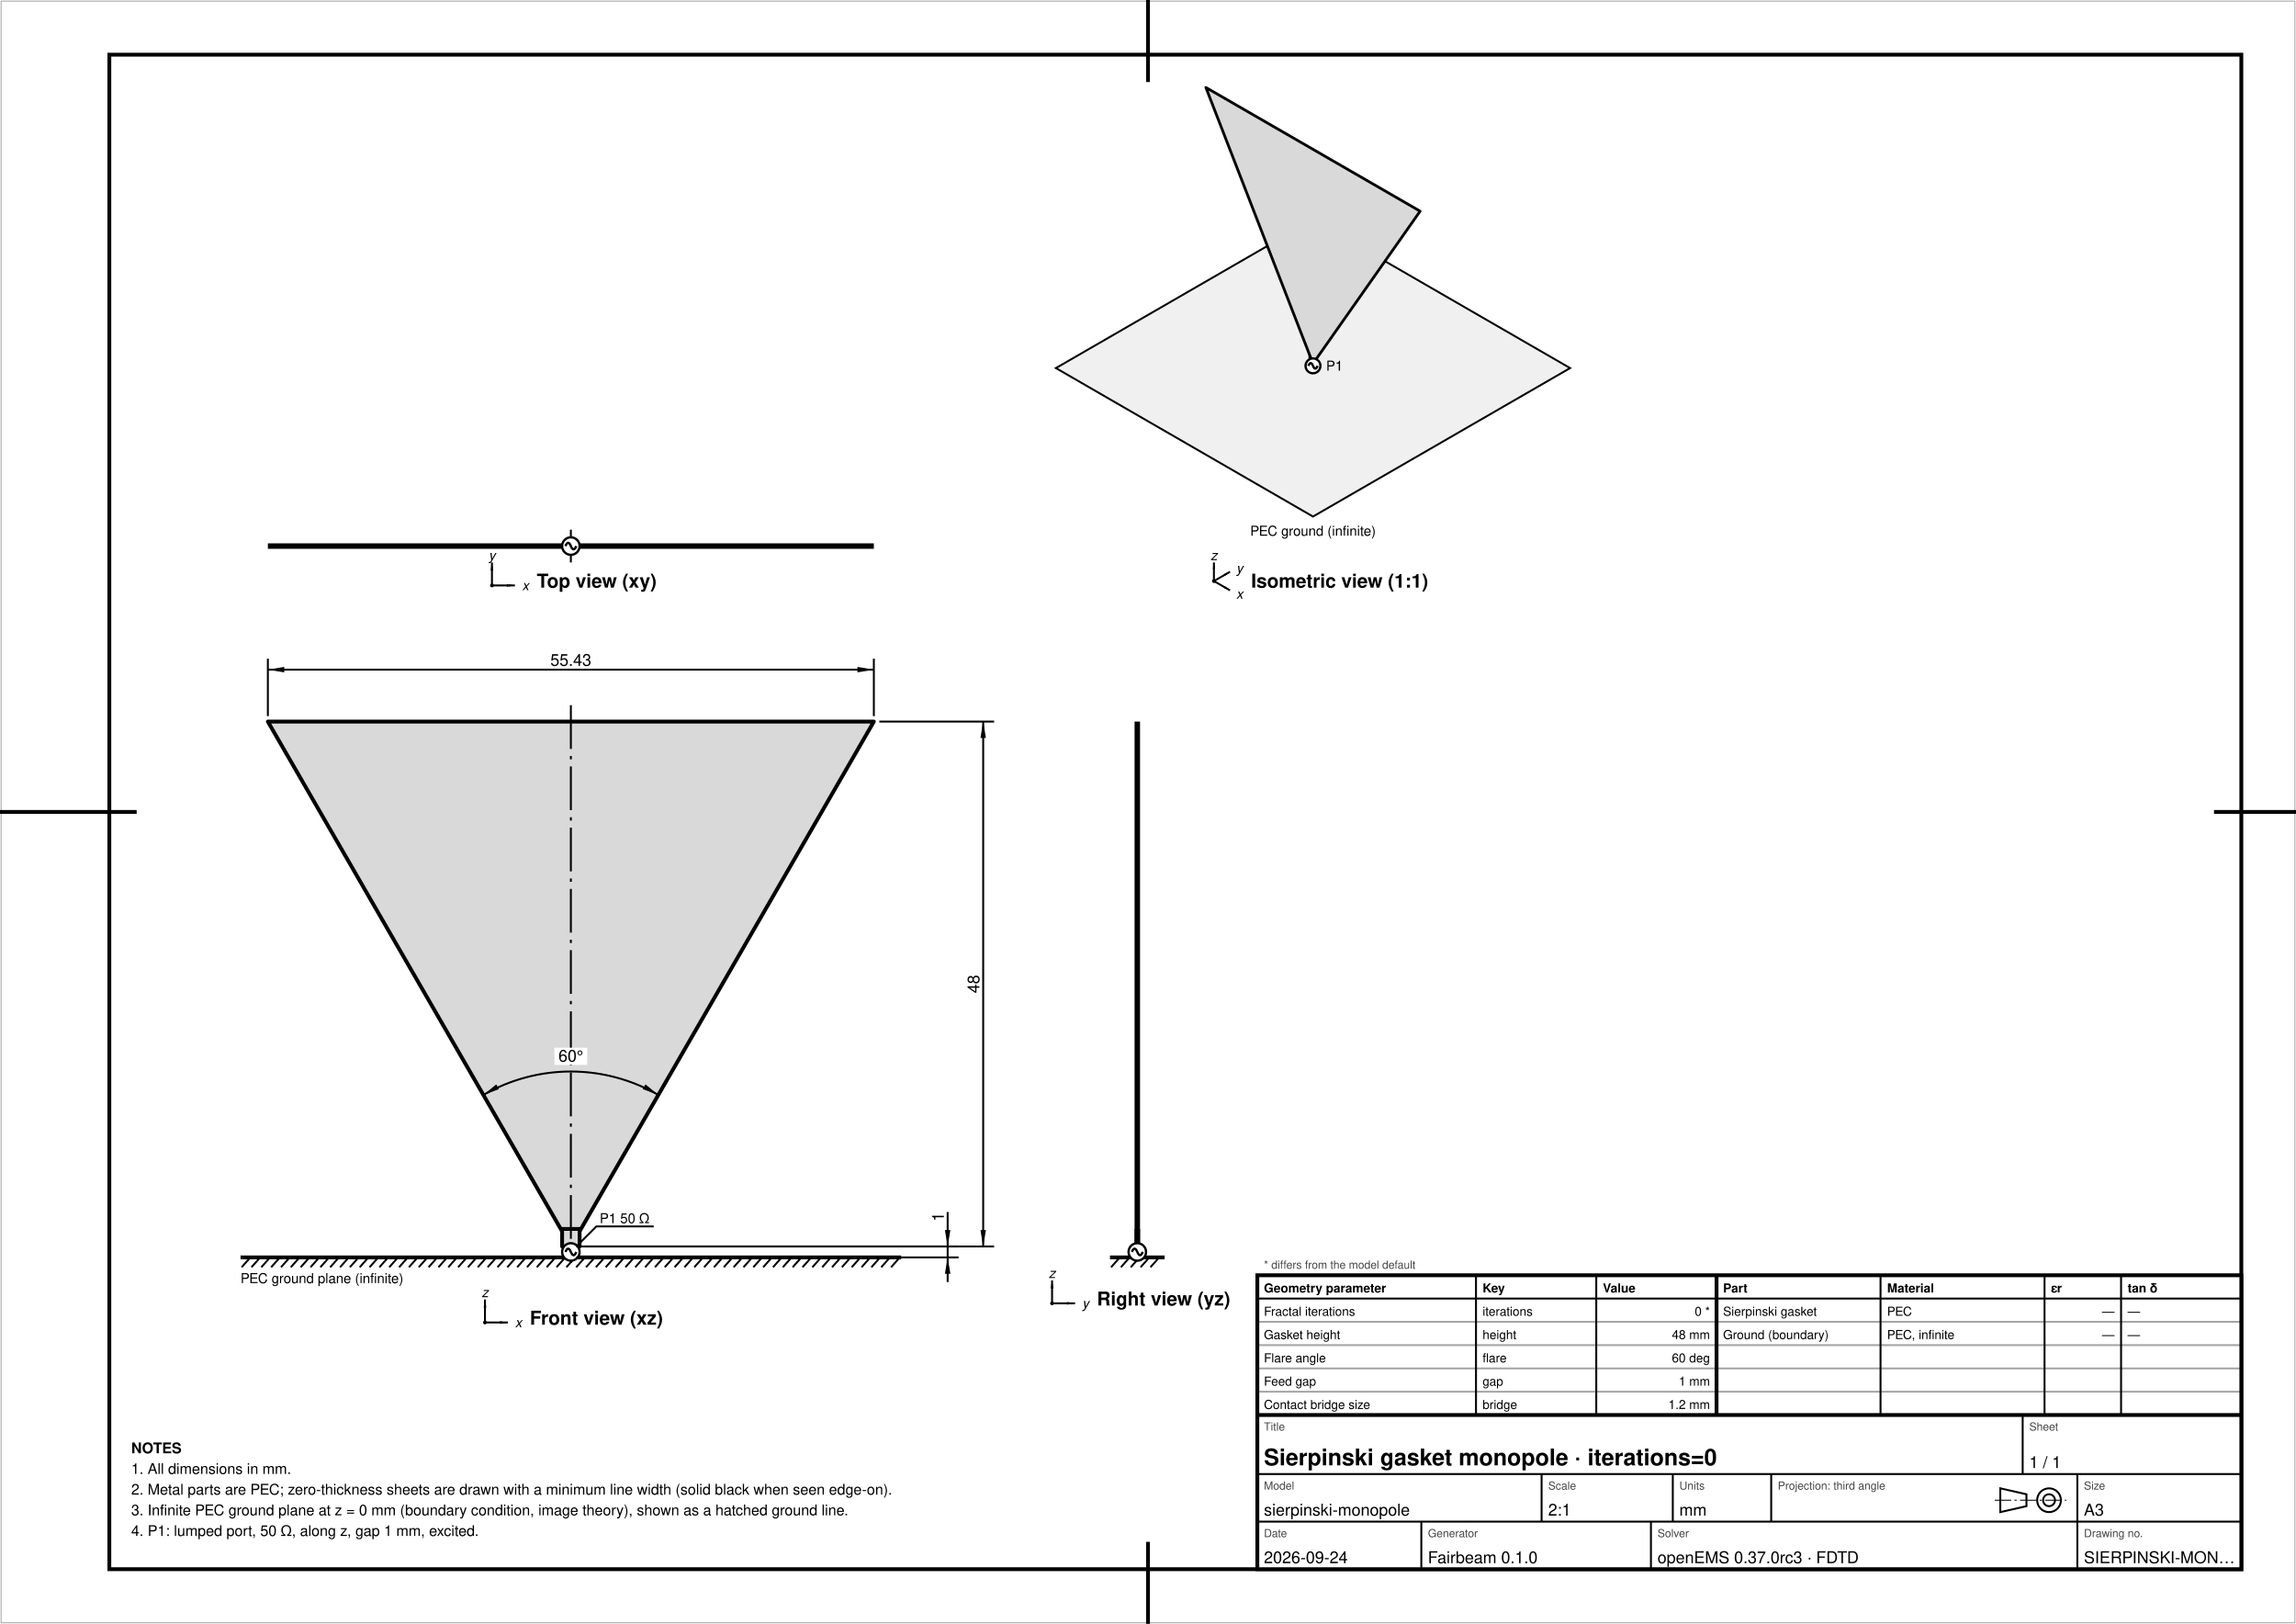
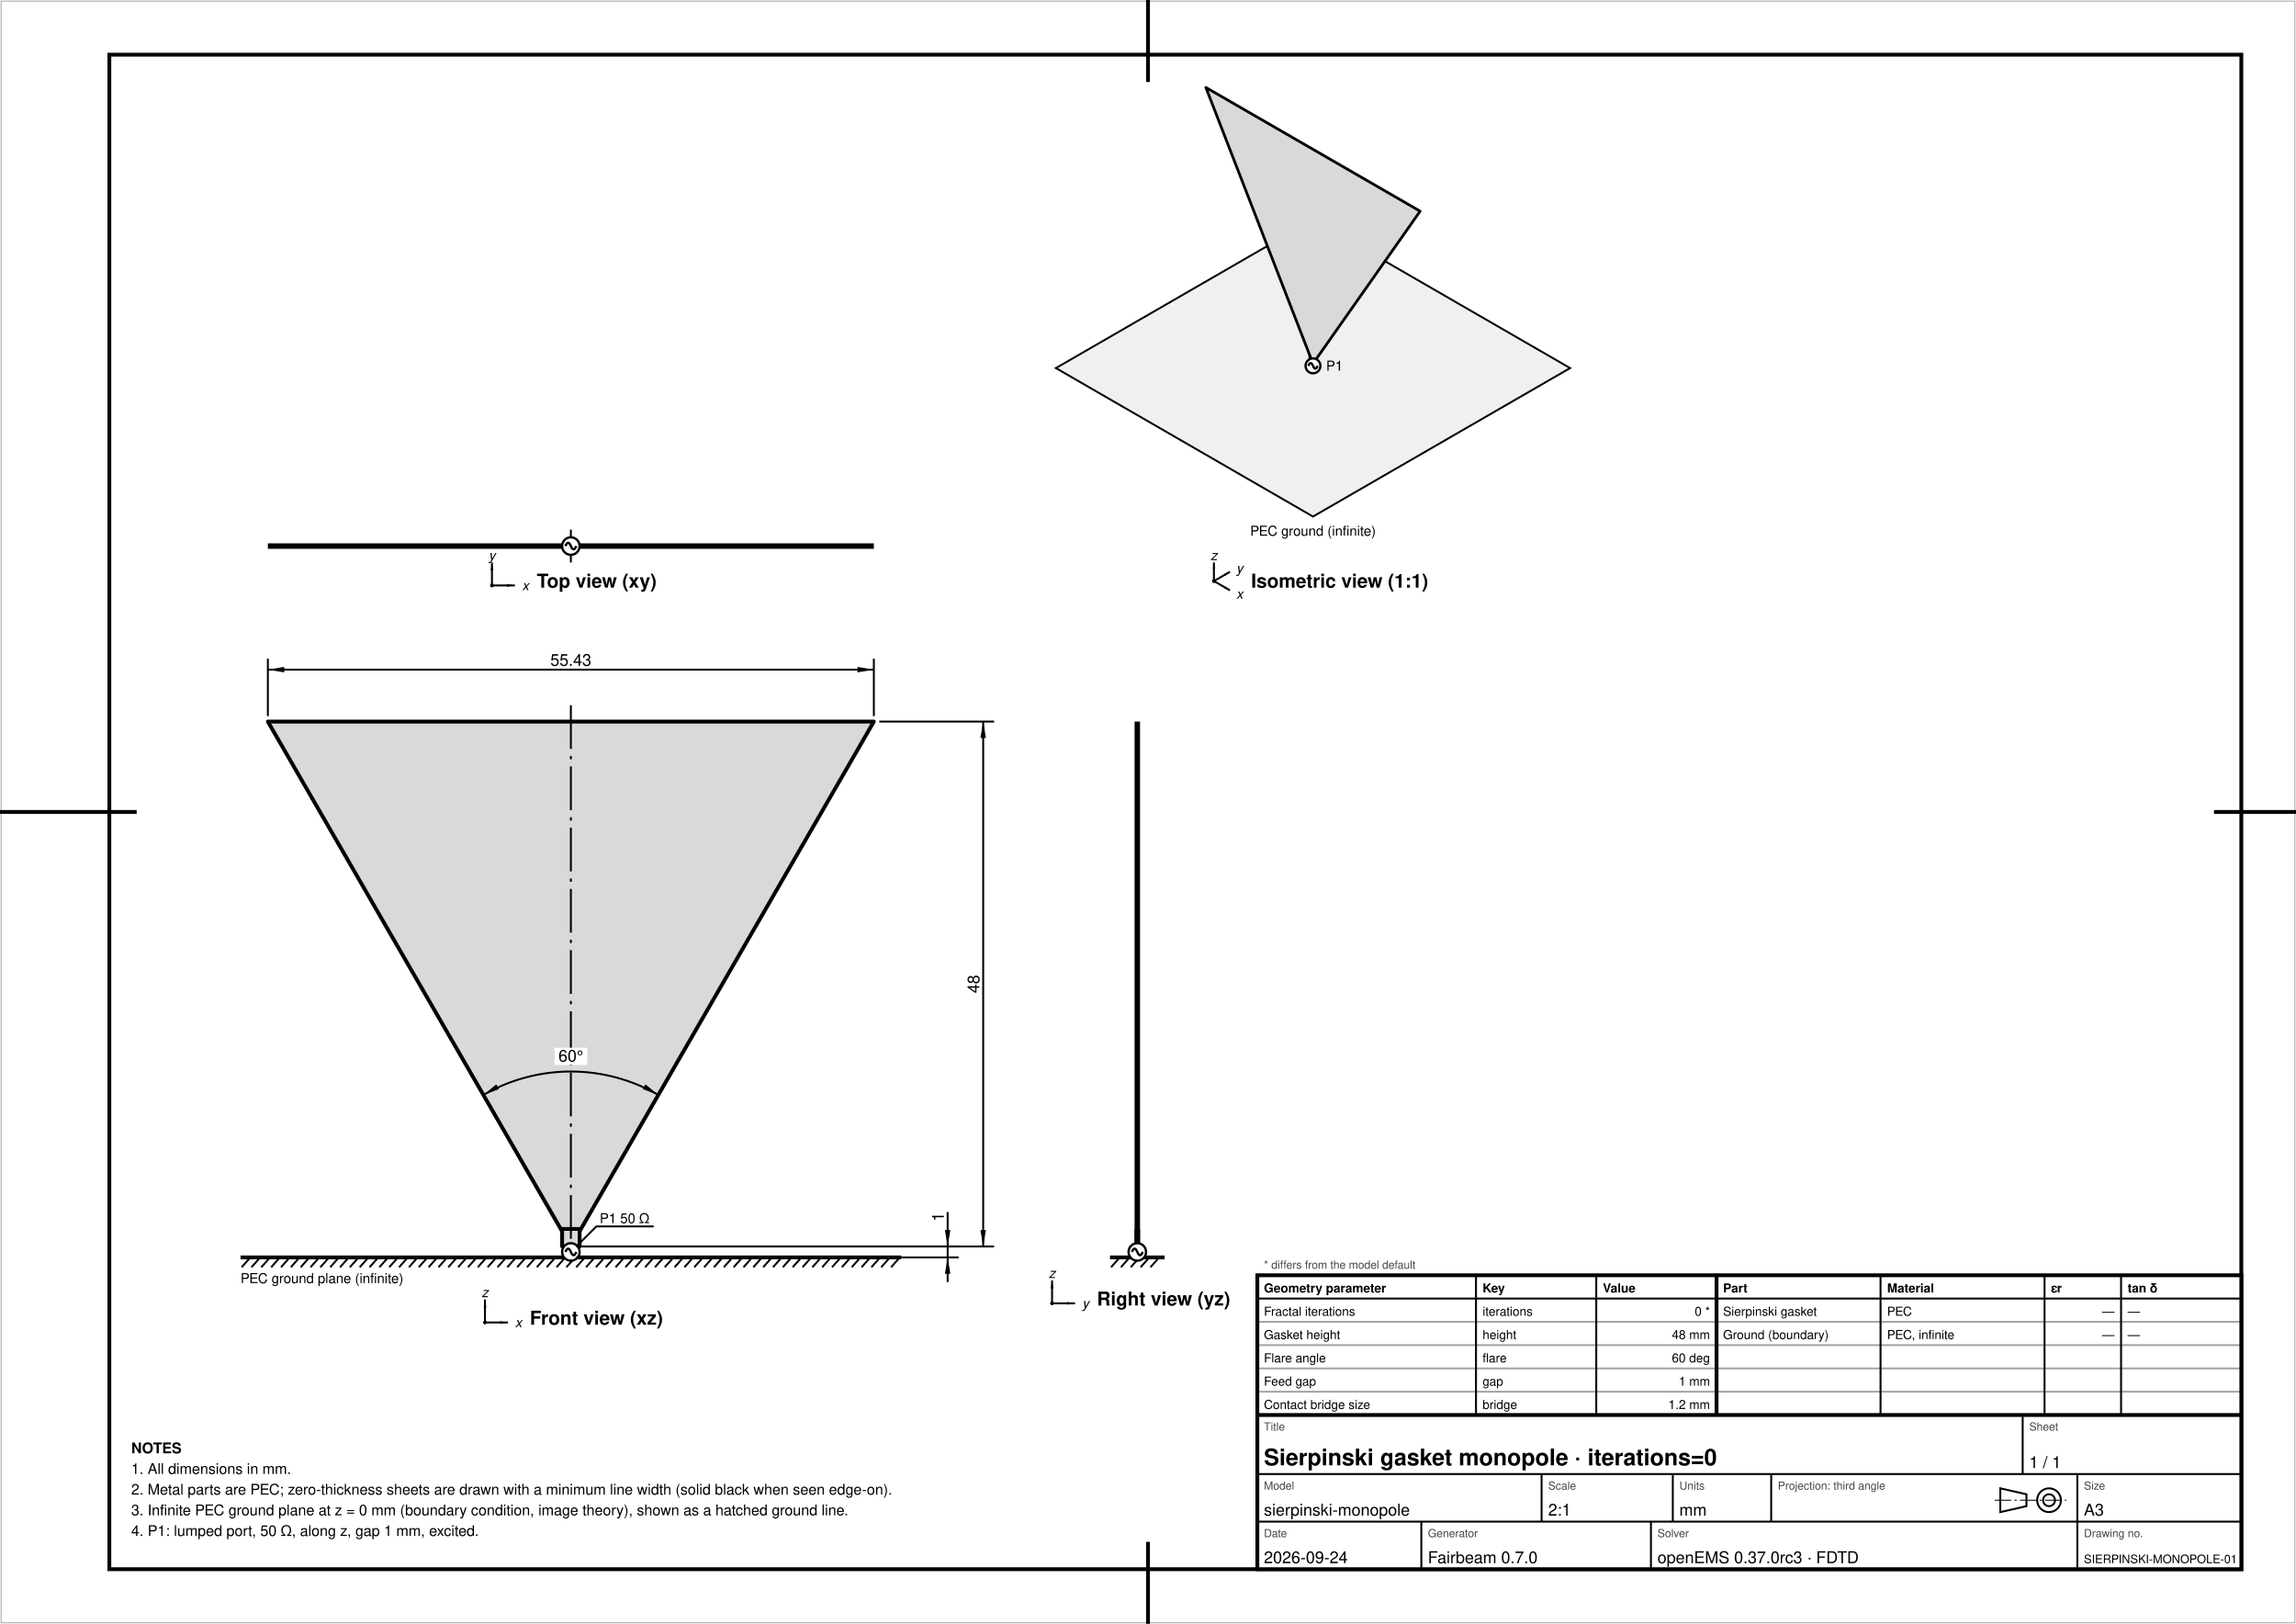
<svg xmlns="http://www.w3.org/2000/svg" version="1.1" width="420mm" height="297mm" viewBox="0 0 420 297" font-family="'IBM Plex Sans', Helvetica, Arial, sans-serif">
  <rect x="0" y="0" width="420" height="297" fill="#fff" stroke="none" />
  <g class="frame">
    <rect x="20" y="10" width="390" height="277" fill="none" stroke="#000" stroke-width="0.7" />
    <g stroke="#000" stroke-width="0.7">
      <line x1="210" y1="0" x2="210" y2="15" />
      <line x1="210" y1="282" x2="210" y2="297" />
      <line x1="0" y1="148.5" x2="25" y2="148.5" />
      <line x1="405" y1="148.5" x2="420" y2="148.5" />
    </g>
    <rect x="0.2" y="0.2" width="419.6" height="296.6" fill="none" stroke="#000" stroke-width="0.175" stroke-opacity="0.35" />
  </g>
  <g transform="translate(48 98.875)">
    <g class="view view-top">
      <g />
      <g fill="none" stroke="#000" stroke-width="0.5" />
      <g stroke-linejoin="round">
        <rect x="54.826" y="0.5" width="3.2" height="1" fill="#000" stroke="none" />
        <rect x="1" y="0.5" width="110.851" height="1" fill="#000" stroke="none" />
      </g>
      <g stroke="#000" stroke-width="0.35" stroke-dasharray="8 1.3 0.6 1.3">
        <line x1="56.426" y1="-2" x2="56.426" y2="4" />
      </g>
      <g class="ports">
        <g>
          <circle cx="56.426" cy="1" r="1.6" fill="#fff" stroke="#000" stroke-width="0.42" />
          <path d="M55.434 1Q55.93 -0.2 56.426 1T57.418 1" fill="none" stroke="#000" stroke-width="0.42" />
        </g>
      </g>
      <g class="triad">
        <circle cx="41.991" cy="8.2" r="0.35" fill="#000" stroke="none" />
        <line x1="41.991" y1="8.2" x2="46.191" y2="8.2" stroke="#000" stroke-width="0.35" />
        <polygon points="46.191,8.2 44.721,8.445 44.721,7.955" fill="#000" stroke="none" />
        <text x="47.491" y="9.075" font-size="2.5" text-anchor="start" font-style="italic">x</text>
        <line x1="41.991" y1="8.2" x2="41.991" y2="4" stroke="#000" stroke-width="0.35" />
        <polygon points="41.991,4 42.236,5.47 41.746,5.47" fill="#000" stroke="none" />
        <text x="41.991" y="3.575" font-size="2.5" text-anchor="middle" font-style="italic">y</text>
      </g>
      <text x="50.191" y="8.6" font-size="3.5" font-weight="600">Top view (xy)</text>
    </g>
  </g>
  <g transform="translate(192.151 15)">
    <g class="view view-iso">
      <polygon points="1,52.322 48.03,79.475 95.06,52.322 48.03,25.169" fill="#f0f0f0" stroke="#000" stroke-width="0.35" />
      <text x="48.03" y="82.975" font-size="2.5" fill="#000" text-anchor="middle">PEC ground (infinite)</text>
      <polygon points="47.465,51.179 48.596,51.832 48.596,50.526 47.465,49.873" fill="#d9d9d9" stroke="#000" stroke-width="0.5" stroke-linejoin="round" />
      <polygon points="48.03,51.506 28.434,1 67.626,23.627" fill="#d9d9d9" stroke="#000" stroke-width="0.5" stroke-linejoin="round" />
      <line x1="48.03" y1="52.322" x2="48.03" y2="51.506" stroke="#000" stroke-width="0.35" />
      <g>
        <circle cx="48.03" cy="51.914" r="1.36" fill="#fff" stroke="#000" stroke-width="0.42" />
        <path d="M47.187 51.914Q47.609 50.894 48.03 51.914T48.873 51.914" fill="none" stroke="#000" stroke-width="0.42" />
      </g>
      <text x="50.43" y="52.789" font-size="2.5">P1</text>
      <g class="triad">
        <circle cx="29.906" cy="91.275" r="0.35" fill="#000" stroke="none" />
        <line x1="29.906" y1="91.275" x2="32.851" y2="92.975" stroke="#000" stroke-width="0.35" />
        <polygon points="32.851,92.975 31.721,92.552 31.919,92.208" fill="#000" stroke="none" />
        <text x="33.977" y="94.5" font-size="2.5" text-anchor="start" font-style="italic">x</text>
        <line x1="29.906" y1="91.275" x2="32.851" y2="89.575" stroke="#000" stroke-width="0.35" />
        <polygon points="32.851,89.575 31.919,90.342 31.721,89.998" fill="#000" stroke="none" />
        <text x="33.977" y="89.8" font-size="2.5" text-anchor="start" font-style="italic">y</text>
        <line x1="29.906" y1="91.275" x2="29.906" y2="87.875" stroke="#000" stroke-width="0.35" />
        <polygon points="29.906,87.875 30.105,89.065 29.708,89.065" fill="#000" stroke="none" />
        <text x="29.906" y="87.45" font-size="2.5" text-anchor="middle" font-style="italic">z</text>
      </g>
      <text x="36.706" y="92.475" font-size="3.5" font-weight="600">Isometric view (1:1)</text>
    </g>
  </g>
  <g transform="translate(48 130.975)">
    <g class="view view-front">
      <g />
      <g fill="none" stroke="#000" stroke-width="0.5" />
      <g stroke-linejoin="round">
        <polygon points="56.426,97 1,1 111.851,1" fill="#d9d9d9" stroke="#000" stroke-width="0.7" />
        <polygon points="54.826,97 58.026,97 58.026,93.8 54.826,93.8" fill="#d9d9d9" stroke="#000" stroke-width="0.7" />
      </g>
      <g stroke="#000" stroke-width="0.35" stroke-dasharray="8 1.3 0.6 1.3">
        <line x1="56.426" y1="-2" x2="56.426" y2="100" />
      </g>
      <g class="ground">
        <line x1="-4" y1="99" x2="116.851" y2="99" stroke="#000" stroke-width="0.7" />
        <path d="M-2.2 99L-3.8 100.8M-0.4 99L-2 100.8M1.4 99L-0.2 100.8M3.2 99L1.6 100.8M5 99L3.4 100.8M6.8 99L5.2 100.8M8.6 99L7 100.8M10.4 99L8.8 100.8M12.2 99L10.6 100.8M14 99L12.4 100.8M15.8 99L14.2 100.8M17.6 99L16 100.8M19.4 99L17.8 100.8M21.2 99L19.6 100.8M23 99L21.4 100.8M24.8 99L23.2 100.8M26.6 99L25 100.8M28.4 99L26.8 100.8M30.2 99L28.6 100.8M32 99L30.4 100.8M33.8 99L32.2 100.8M35.6 99L34 100.8M37.4 99L35.8 100.8M39.2 99L37.6 100.8M41 99L39.4 100.8M42.8 99L41.2 100.8M44.6 99L43 100.8M46.4 99L44.8 100.8M48.2 99L46.6 100.8M50 99L48.4 100.8M51.8 99L50.2 100.8M53.6 99L52 100.8M55.4 99L53.8 100.8M57.2 99L55.6 100.8M59 99L57.4 100.8M60.8 99L59.2 100.8M62.6 99L61 100.8M64.4 99L62.8 100.8M66.2 99L64.6 100.8M68 99L66.4 100.8M69.8 99L68.2 100.8M71.6 99L70 100.8M73.4 99L71.8 100.8M75.2 99L73.6 100.8M77 99L75.4 100.8M78.8 99L77.2 100.8M80.6 99L79 100.8M82.4 99L80.8 100.8M84.2 99L82.6 100.8M86 99L84.4 100.8M87.8 99L86.2 100.8M89.6 99L88 100.8M91.4 99L89.8 100.8M93.2 99L91.6 100.8M95 99L93.4 100.8M96.8 99L95.2 100.8M98.6 99L97 100.8M100.4 99L98.8 100.8M102.2 99L100.6 100.8M104 99L102.4 100.8M105.8 99L104.2 100.8M107.6 99L106 100.8M109.4 99L107.8 100.8M111.2 99L109.6 100.8M113 99L111.4 100.8M114.8 99L113.2 100.8M116.6 99L115 100.8" fill="none" stroke="#000" stroke-width="0.35" />
        <text x="-4" y="103.7" font-size="2.5">PEC ground plane (infinite)</text>
      </g>
      <g class="ports">
        <line x1="56.426" y1="99" x2="56.426" y2="97" stroke="#000" stroke-width="0.35" />
        <g>
          <circle cx="56.426" cy="98" r="1.6" fill="#fff" stroke="#000" stroke-width="0.42" />
          <path d="M55.434 98Q55.93 96.8 56.426 98T57.418 98" fill="none" stroke="#000" stroke-width="0.42" />
        </g>
        <g>
          <polyline points="57.557,96.869 61.093,93.333 71.578,93.333" fill="none" stroke="#000" stroke-width="0.35" />
          <rect x="61.093" y="90.958" width="10.485" height="2.175" fill="#fff" stroke="none" fill-opacity="0.85" />
          <text x="61.693" y="92.733" font-size="2.5" text-anchor="start">P1 50 Ω</text>
        </g>
      </g>
      <g class="dimensions">
        <g stroke="#000" stroke-width="0.35" fill="none">
          <line x1="1" y1="0" x2="1" y2="-10.5" />
          <line x1="111.851" y1="0" x2="111.851" y2="-10.5" />
          <line x1="1" y1="-8.5" x2="111.851" y2="-8.5" />
          <line x1="57.426" y1="97" x2="127.351" y2="97" />
          <line x1="57.426" y1="99" x2="127.351" y2="99" />
          <line x1="125.351" y1="90.7" x2="125.351" y2="103.5" />
          <line x1="112.851" y1="1" x2="133.851" y2="1" />
          <line x1="59.026" y1="97" x2="133.851" y2="97" />
          <line x1="131.851" y1="1" x2="131.851" y2="97" />
        </g>
        <g>
          <polygon points="1,-8.5 4,-9 4,-8" fill="#000" stroke="none" />
          <polygon points="111.851,-8.5 108.851,-8 108.851,-9" fill="#000" stroke="none" />
          <polygon points="125.351,97 124.851,94 125.851,94" fill="#000" stroke="none" />
          <polygon points="125.351,99 125.851,102 124.851,102" fill="#000" stroke="none" />
          <polygon points="131.851,1 132.351,4 131.351,4" fill="#000" stroke="none" />
          <polygon points="131.851,97 131.351,94 132.351,94" fill="#000" stroke="none" />
        </g>
        <g fill="#000" font-size="3" stroke="none">
          <text x="56.426" y="-9.2" text-anchor="middle">55.43</text>
          <text x="124.651" y="91.6" text-anchor="middle" transform="rotate(-90 124.651 91.6)">1</text>
          <text x="131.151" y="49" text-anchor="middle" transform="rotate(-90 131.151 49)">48</text>
        </g>
      </g>
      <g class="angle">
        <polyline points="40.426,69.287 41.341,68.779 42.272,68.3 43.219,67.852 44.18,67.436 45.154,67.051 46.14,66.698 47.137,66.378 48.143,66.09 49.159,65.836 50.183,65.615 51.213,65.427 52.249,65.274 53.289,65.154 54.333,65.069 55.379,65.017 56.426,65 57.473,65.017 58.519,65.069 59.562,65.154 60.602,65.274 61.638,65.427 62.669,65.615 63.692,65.836 64.708,66.09 65.715,66.378 66.712,66.698 67.698,67.051 68.671,67.436 69.632,67.852 70.579,68.3 71.51,68.779 72.426,69.287" fill="none" stroke="#000" stroke-width="0.35" />
        <polygon points="40.426,69.287 42.774,67.354 43.274,68.22" fill="#000" stroke="none" />
        <polygon points="72.426,69.287 69.578,68.22 70.078,67.354" fill="#000" stroke="none" />
        <rect x="53.424" y="60.65" width="6.004" height="3.15" fill="#fff" stroke="none" />
        <text x="56.426" y="63.2" font-size="3" text-anchor="middle" fill="#000">60°</text>
      </g>
      <g class="triad">
        <circle cx="40.714" cy="110.9" r="0.35" fill="#000" stroke="none" />
        <line x1="40.714" y1="110.9" x2="44.914" y2="110.9" stroke="#000" stroke-width="0.35" />
        <polygon points="44.914,110.9 43.444,111.145 43.444,110.655" fill="#000" stroke="none" />
        <text x="46.214" y="111.775" font-size="2.5" text-anchor="start" font-style="italic">x</text>
        <line x1="40.714" y1="110.9" x2="40.714" y2="106.7" stroke="#000" stroke-width="0.35" />
        <polygon points="40.714,106.7 40.959,108.17 40.469,108.17" fill="#000" stroke="none" />
        <text x="40.714" y="106.275" font-size="2.5" text-anchor="middle" font-style="italic">z</text>
      </g>
      <text x="48.914" y="111.3" font-size="3.5" font-weight="600">Front view (xz)</text>
    </g>
  </g>
  <g transform="translate(207.044 130.975)">
    <g class="view view-side">
      <g />
      <g fill="none" stroke="#000" stroke-width="0.5" />
      <g stroke-linejoin="round">
        <rect x="0.5" y="93.8" width="1" height="3.2" fill="#000" stroke="none" />
        <rect x="0.5" y="1" width="1" height="96" fill="#000" stroke="none" />
      </g>
      <g class="ground">
        <line x1="-4" y1="99" x2="6" y2="99" stroke="#000" stroke-width="0.7" />
        <path d="M-2.2 99L-3.8 100.8M-0.4 99L-2 100.8M1.4 99L-0.2 100.8M3.2 99L1.6 100.8M5 99L3.4 100.8" fill="none" stroke="#000" stroke-width="0.35" />
      </g>
      <g class="ports">
        <line x1="1" y1="99" x2="1" y2="97" stroke="#000" stroke-width="0.35" />
        <g>
          <circle cx="1" cy="98" r="1.6" fill="#fff" stroke="#000" stroke-width="0.42" />
          <path d="M0.008 98Q0.504 96.8 1 98T1.992 98" fill="none" stroke="#000" stroke-width="0.42" />
        </g>
      </g>
      <g class="triad">
        <circle cx="-14.593" cy="107.4" r="0.35" fill="#000" stroke="none" />
        <line x1="-14.593" y1="107.4" x2="-10.393" y2="107.4" stroke="#000" stroke-width="0.35" />
        <polygon points="-10.393,107.4 -11.863,107.645 -11.863,107.155" fill="#000" stroke="none" />
        <text x="-9.093" y="108.275" font-size="2.5" text-anchor="start" font-style="italic">y</text>
        <line x1="-14.593" y1="107.4" x2="-14.593" y2="103.2" stroke="#000" stroke-width="0.35" />
        <polygon points="-14.593,103.2 -14.348,104.67 -14.838,104.67" fill="#000" stroke="none" />
        <text x="-14.593" y="102.775" font-size="2.5" text-anchor="middle" font-style="italic">z</text>
      </g>
      <text x="-6.393" y="107.8" font-size="3.5" font-weight="600">Right view (yz)</text>
    </g>
  </g>
  <g font-size="2.7" fill="#000" class="notes">
    <text x="24" y="265.8" font-weight="600">NOTES</text>
    <text x="24" y="269.58">1. All dimensions in mm.</text>
    <text x="24" y="273.36">2. Metal parts are PEC; zero-thickness sheets are drawn with a minimum line width (solid black when seen edge-on).</text>
    <text x="24" y="277.14">3. Infinite PEC ground plane at z = 0 mm (boundary condition, image theory), shown as a hatched ground line.</text>
    <text x="24" y="280.92">4. P1: lumped port, 50 Ω, along z, gap 1 mm, excited.</text>
  </g>
  <g class="title-block">
    <rect x="230" y="233.24" width="180" height="53.76" fill="#fff" stroke="#000" stroke-width="0.7" />
    <line x1="314" y1="233.24" x2="314" y2="258.8" stroke="#000" stroke-width="0.7" />
    <line x1="230" y1="258.8" x2="410" y2="258.8" stroke="#000" stroke-width="0.7" />
    <line x1="370" y1="258.8" x2="370" y2="269.6" stroke="#000" stroke-width="0.35" />
    <line x1="230" y1="269.6" x2="410" y2="269.6" stroke="#000" stroke-width="0.35" />
    <line x1="282" y1="269.6" x2="282" y2="278.3" stroke="#000" stroke-width="0.35" />
    <line x1="306" y1="269.6" x2="306" y2="278.3" stroke="#000" stroke-width="0.35" />
    <line x1="324" y1="269.6" x2="324" y2="278.3" stroke="#000" stroke-width="0.35" />
    <g>
      <polygon points="365.908,272.21 370.693,273.298 370.693,275.473 365.908,276.56" fill="none" stroke="#000" stroke-width="0.35" />
      <circle cx="374.825" cy="274.385" r="2.175" fill="none" stroke="#000" stroke-width="0.35" />
      <circle cx="374.825" cy="274.385" r="1.088" fill="none" stroke="#000" stroke-width="0.35" />
      <line x1="364.908" y1="274.385" x2="378" y2="274.385" stroke="#000" stroke-width="0.175" stroke-dasharray="3 0.6 0.4 0.6" />
    </g>
    <line x1="380" y1="269.6" x2="380" y2="278.3" stroke="#000" stroke-width="0.35" />
    <line x1="230" y1="278.3" x2="410" y2="278.3" stroke="#000" stroke-width="0.35" />
    <line x1="260" y1="278.3" x2="260" y2="287" stroke="#000" stroke-width="0.35" />
    <line x1="302" y1="278.3" x2="302" y2="287" stroke="#000" stroke-width="0.35" />
    <line x1="380" y1="278.3" x2="380" y2="287" stroke="#000" stroke-width="0.35" />
    <g stroke="#000" stroke-width="0.35">
      <line x1="230" y1="237.5" x2="410" y2="237.5" stroke-opacity="1" />
      <line x1="230" y1="241.76" x2="410" y2="241.76" stroke-opacity="0.35" />
      <line x1="230" y1="246.02" x2="410" y2="246.02" stroke-opacity="0.35" />
      <line x1="230" y1="250.28" x2="410" y2="250.28" stroke-opacity="0.35" />
      <line x1="230" y1="254.54" x2="410" y2="254.54" stroke-opacity="0.35" />
      <line x1="270" y1="233.24" x2="270" y2="258.8" />
      <line x1="292" y1="233.24" x2="292" y2="258.8" />
      <line x1="344" y1="233.24" x2="344" y2="258.8" />
      <line x1="374" y1="233.24" x2="374" y2="258.8" />
      <line x1="388" y1="233.24" x2="388" y2="258.8" />
    </g>
    <g fill="#000">
      <text x="231.2" y="236.392" font-weight="600" font-size="2.28">Geometry parameter</text>
      <text x="231.2" y="240.652" font-size="2.28">Fractal iterations</text>
      <text x="231.2" y="244.912" font-size="2.28">Gasket height</text>
      <text x="231.2" y="249.172" font-size="2.28">Flare angle</text>
      <text x="231.2" y="253.432" font-size="2.28">Feed gap</text>
      <text x="231.2" y="257.692" font-size="2.28">Contact bridge size</text>
      <text x="271.2" y="236.392" font-weight="600" font-size="2.28">Key</text>
      <text x="271.2" y="240.652" font-size="2.28">iterations</text>
      <text x="271.2" y="244.912" font-size="2.28">height</text>
      <text x="271.2" y="249.172" font-size="2.28">flare</text>
      <text x="271.2" y="253.432" font-size="2.28">gap</text>
      <text x="271.2" y="257.692" font-size="2.28">bridge</text>
      <text x="293.2" y="236.392" font-weight="600" font-size="2.28">Value</text>
      <text x="312.8" y="240.652" text-anchor="end" font-size="2.28">0 *</text>
      <text x="312.8" y="244.912" text-anchor="end" font-size="2.28">48 mm</text>
      <text x="312.8" y="249.172" text-anchor="end" font-size="2.28">60 deg</text>
      <text x="312.8" y="253.432" text-anchor="end" font-size="2.28">1 mm</text>
      <text x="312.8" y="257.692" text-anchor="end" font-size="2.28">1.2 mm</text>
      <text x="315.2" y="236.392" font-weight="600" font-size="2.28">Part</text>
      <text x="315.2" y="240.652" font-size="2.28">Sierpinski gasket</text>
      <text x="315.2" y="244.912" font-size="2.28">Ground (boundary)</text>
      <text x="345.2" y="236.392" font-weight="600" font-size="2.28">Material</text>
      <text x="345.2" y="240.652" font-size="2.28">PEC</text>
      <text x="345.2" y="244.912" font-size="2.28">PEC, infinite</text>
      <text x="375.2" y="236.392" font-weight="600" font-size="2.28">εr</text>
      <text x="386.8" y="240.652" text-anchor="end" font-size="2.28">—</text>
      <text x="386.8" y="244.912" text-anchor="end" font-size="2.28">—</text>
      <text x="389.2" y="236.392" font-weight="600" font-size="2.28">tan δ</text>
      <text x="389.2" y="240.652" font-size="2.28">—</text>
      <text x="389.2" y="244.912" font-size="2.28">—</text>
      <text x="231.2" y="261.64" font-size="2.04" fill="#444">Title</text>
      <text x="231.2" y="268" font-size="4.2" font-weight="600">Sierpinski gasket monopole · iterations=0</text>
      <text x="371.2" y="261.64" font-size="2.04" fill="#444">Sheet</text>
      <text x="371.2" y="268.5" font-size="3">1 / 1</text>
      <text x="231.2" y="272.44" font-size="2.04" fill="#444">Model</text>
      <text x="231.2" y="277.2" font-size="3">sierpinski-monopole</text>
      <text x="283.2" y="272.44" font-size="2.04" fill="#444">Scale</text>
      <text x="283.2" y="277.2" font-size="3">2:1</text>
      <text x="307.2" y="272.44" font-size="2.04" fill="#444">Units</text>
      <text x="307.2" y="277.2" font-size="3">mm</text>
      <text x="325.2" y="272.44" font-size="2.04" fill="#444">Projection: third angle</text>
      <text x="381.2" y="272.44" font-size="2.04" fill="#444">Size</text>
      <text x="381.2" y="277.2" font-size="3">A3</text>
      <text x="231.2" y="281.14" font-size="2.04" fill="#444">Date</text>
      <text x="231.2" y="285.9" font-size="3">2026-09-24</text>
      <text x="261.2" y="281.14" font-size="2.04" fill="#444">Generator</text>
-       <text x="261.2" y="285.9" font-size="3">Fairbeam 0.1.0</text>
+       <text x="261.2" y="285.9" font-size="3">Fairbeam 0.7.0</text>
      <text x="303.2" y="281.14" font-size="2.04" fill="#444">Solver</text>
      <text x="303.2" y="285.9" font-size="3">openEMS 0.37.0rc3 · FDTD</text>
      <text x="381.2" y="281.14" font-size="2.04" fill="#444">Drawing no.</text>
-       <text x="381.2" y="285.9" font-size="3">SIERPINSKI-MON…</text>
+       <text x="381.2" y="285.9" font-size="2.146">SIERPINSKI-MONOPOLE-01</text>
      <text x="231.2" y="232.04" font-size="2.04" fill="#444">* differs from the model default</text>
    </g>
  </g>
</svg>
